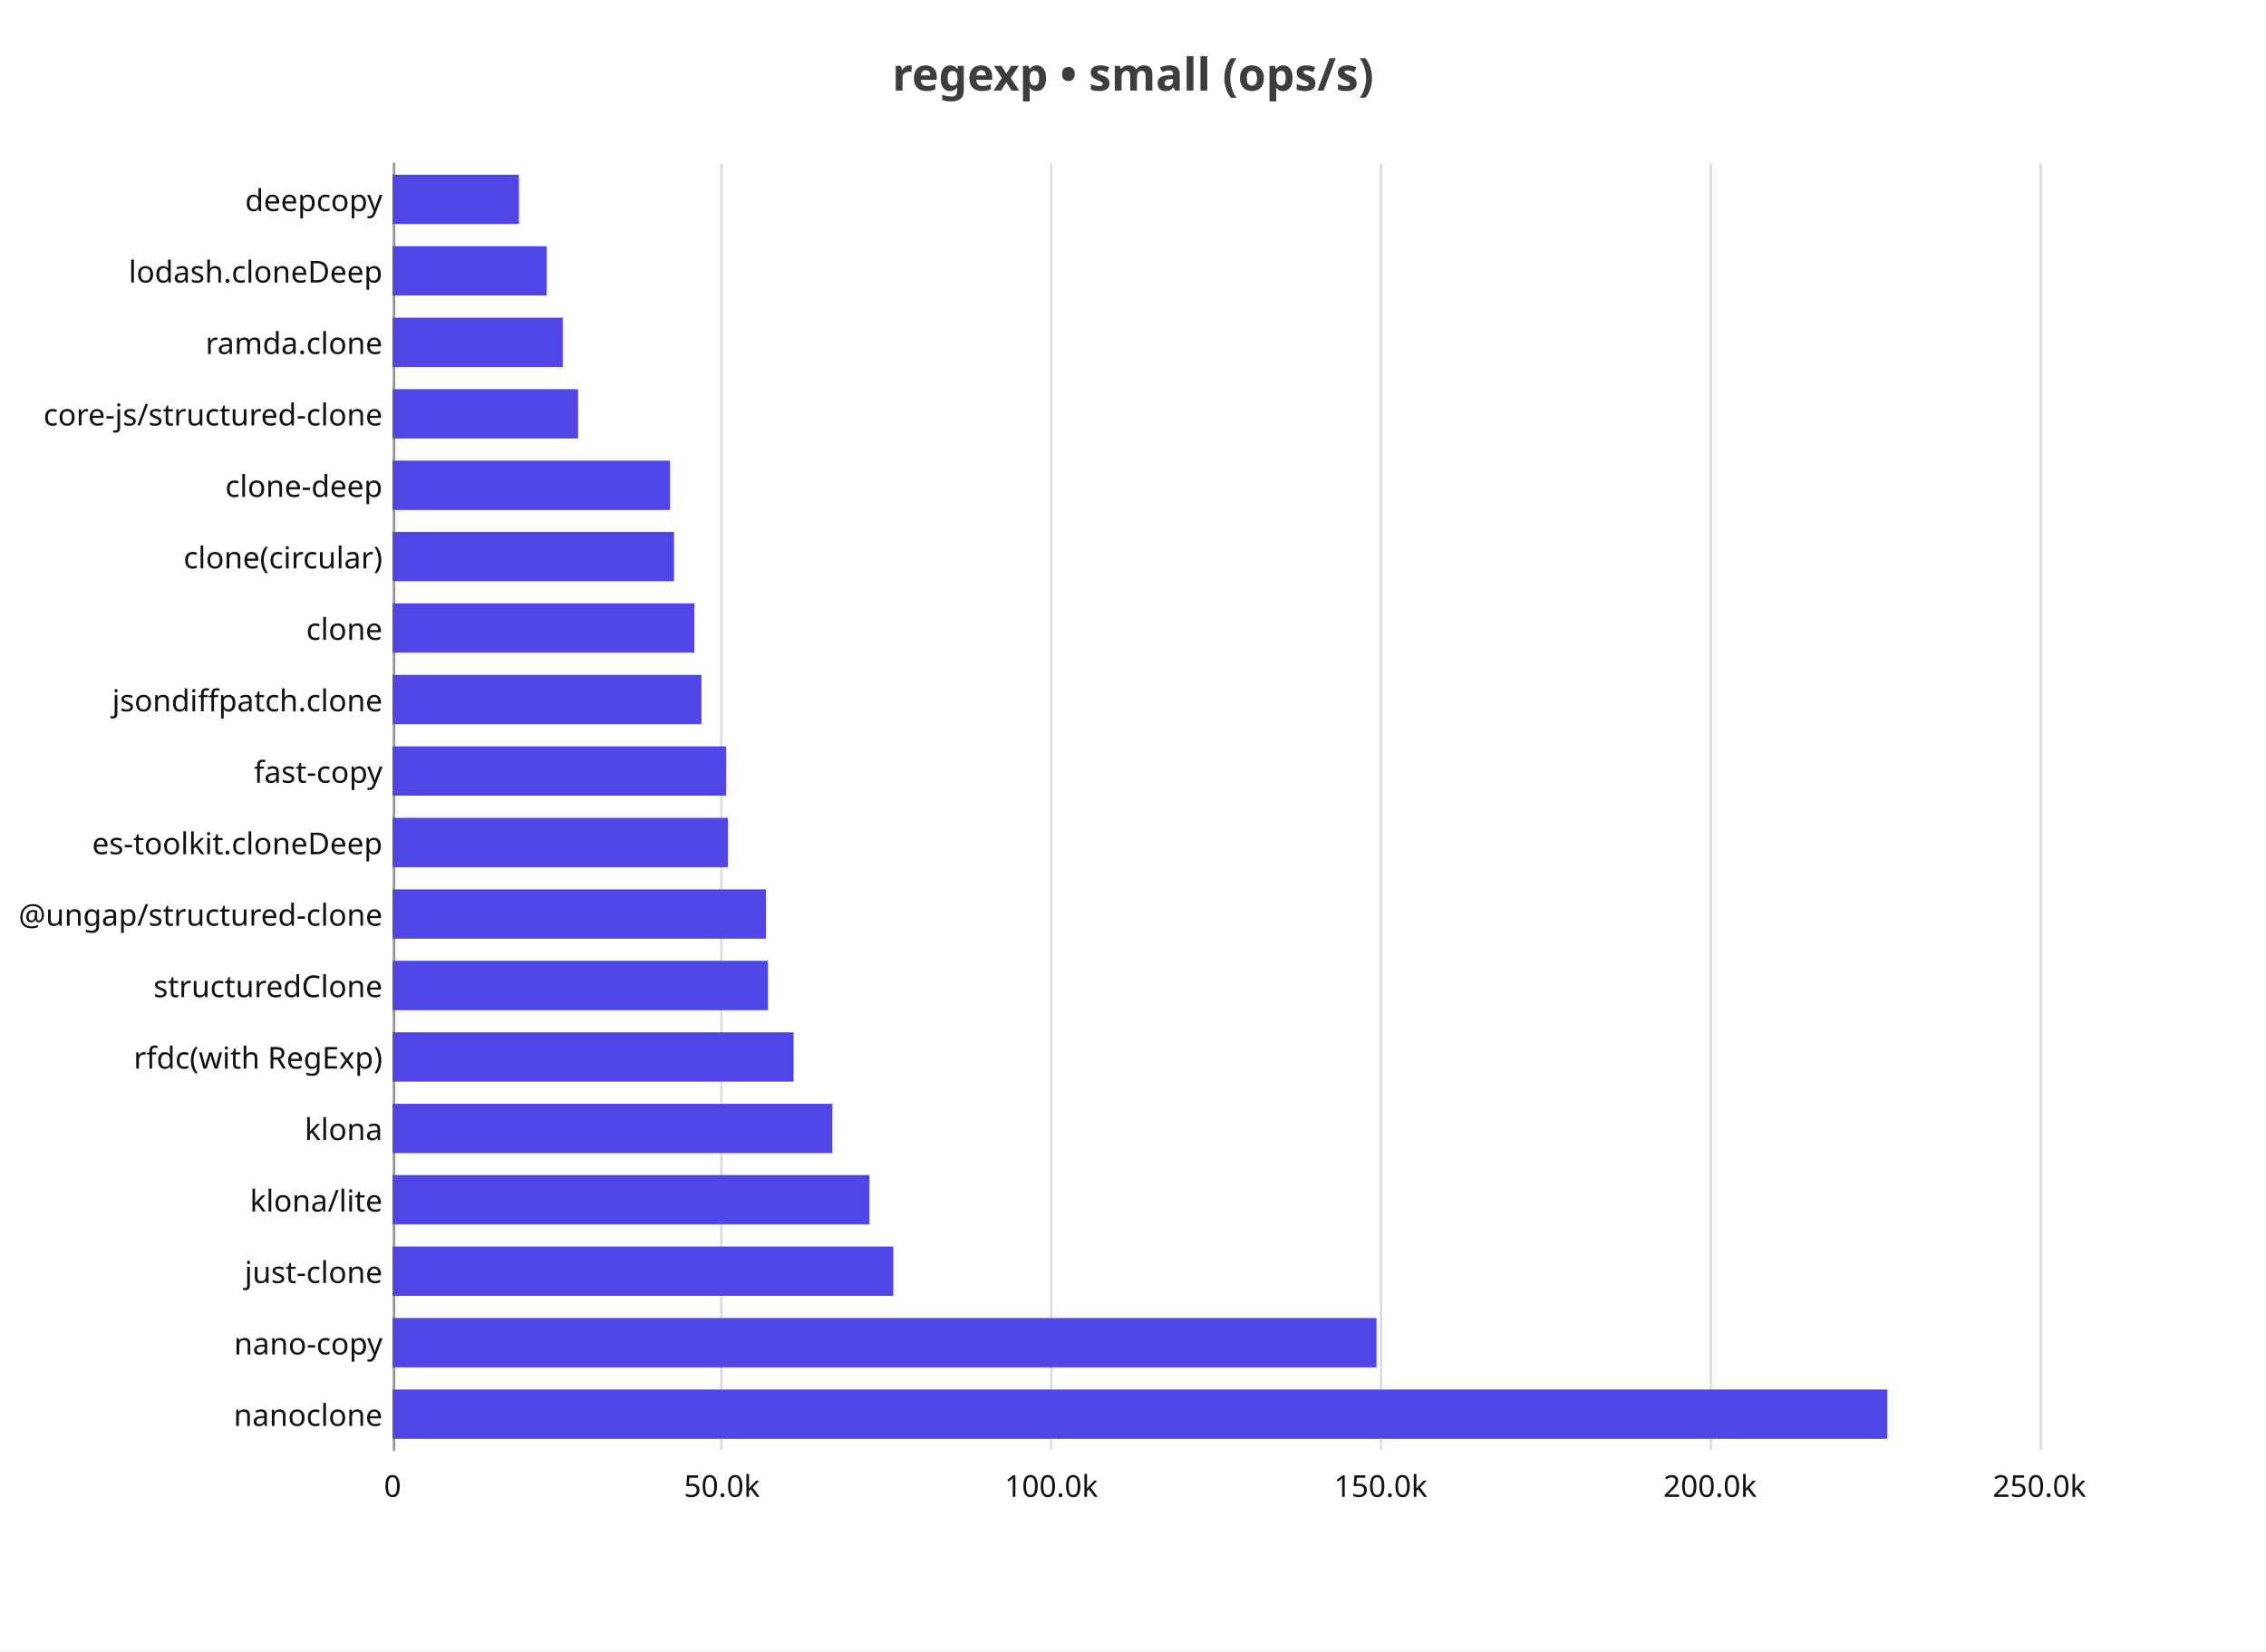
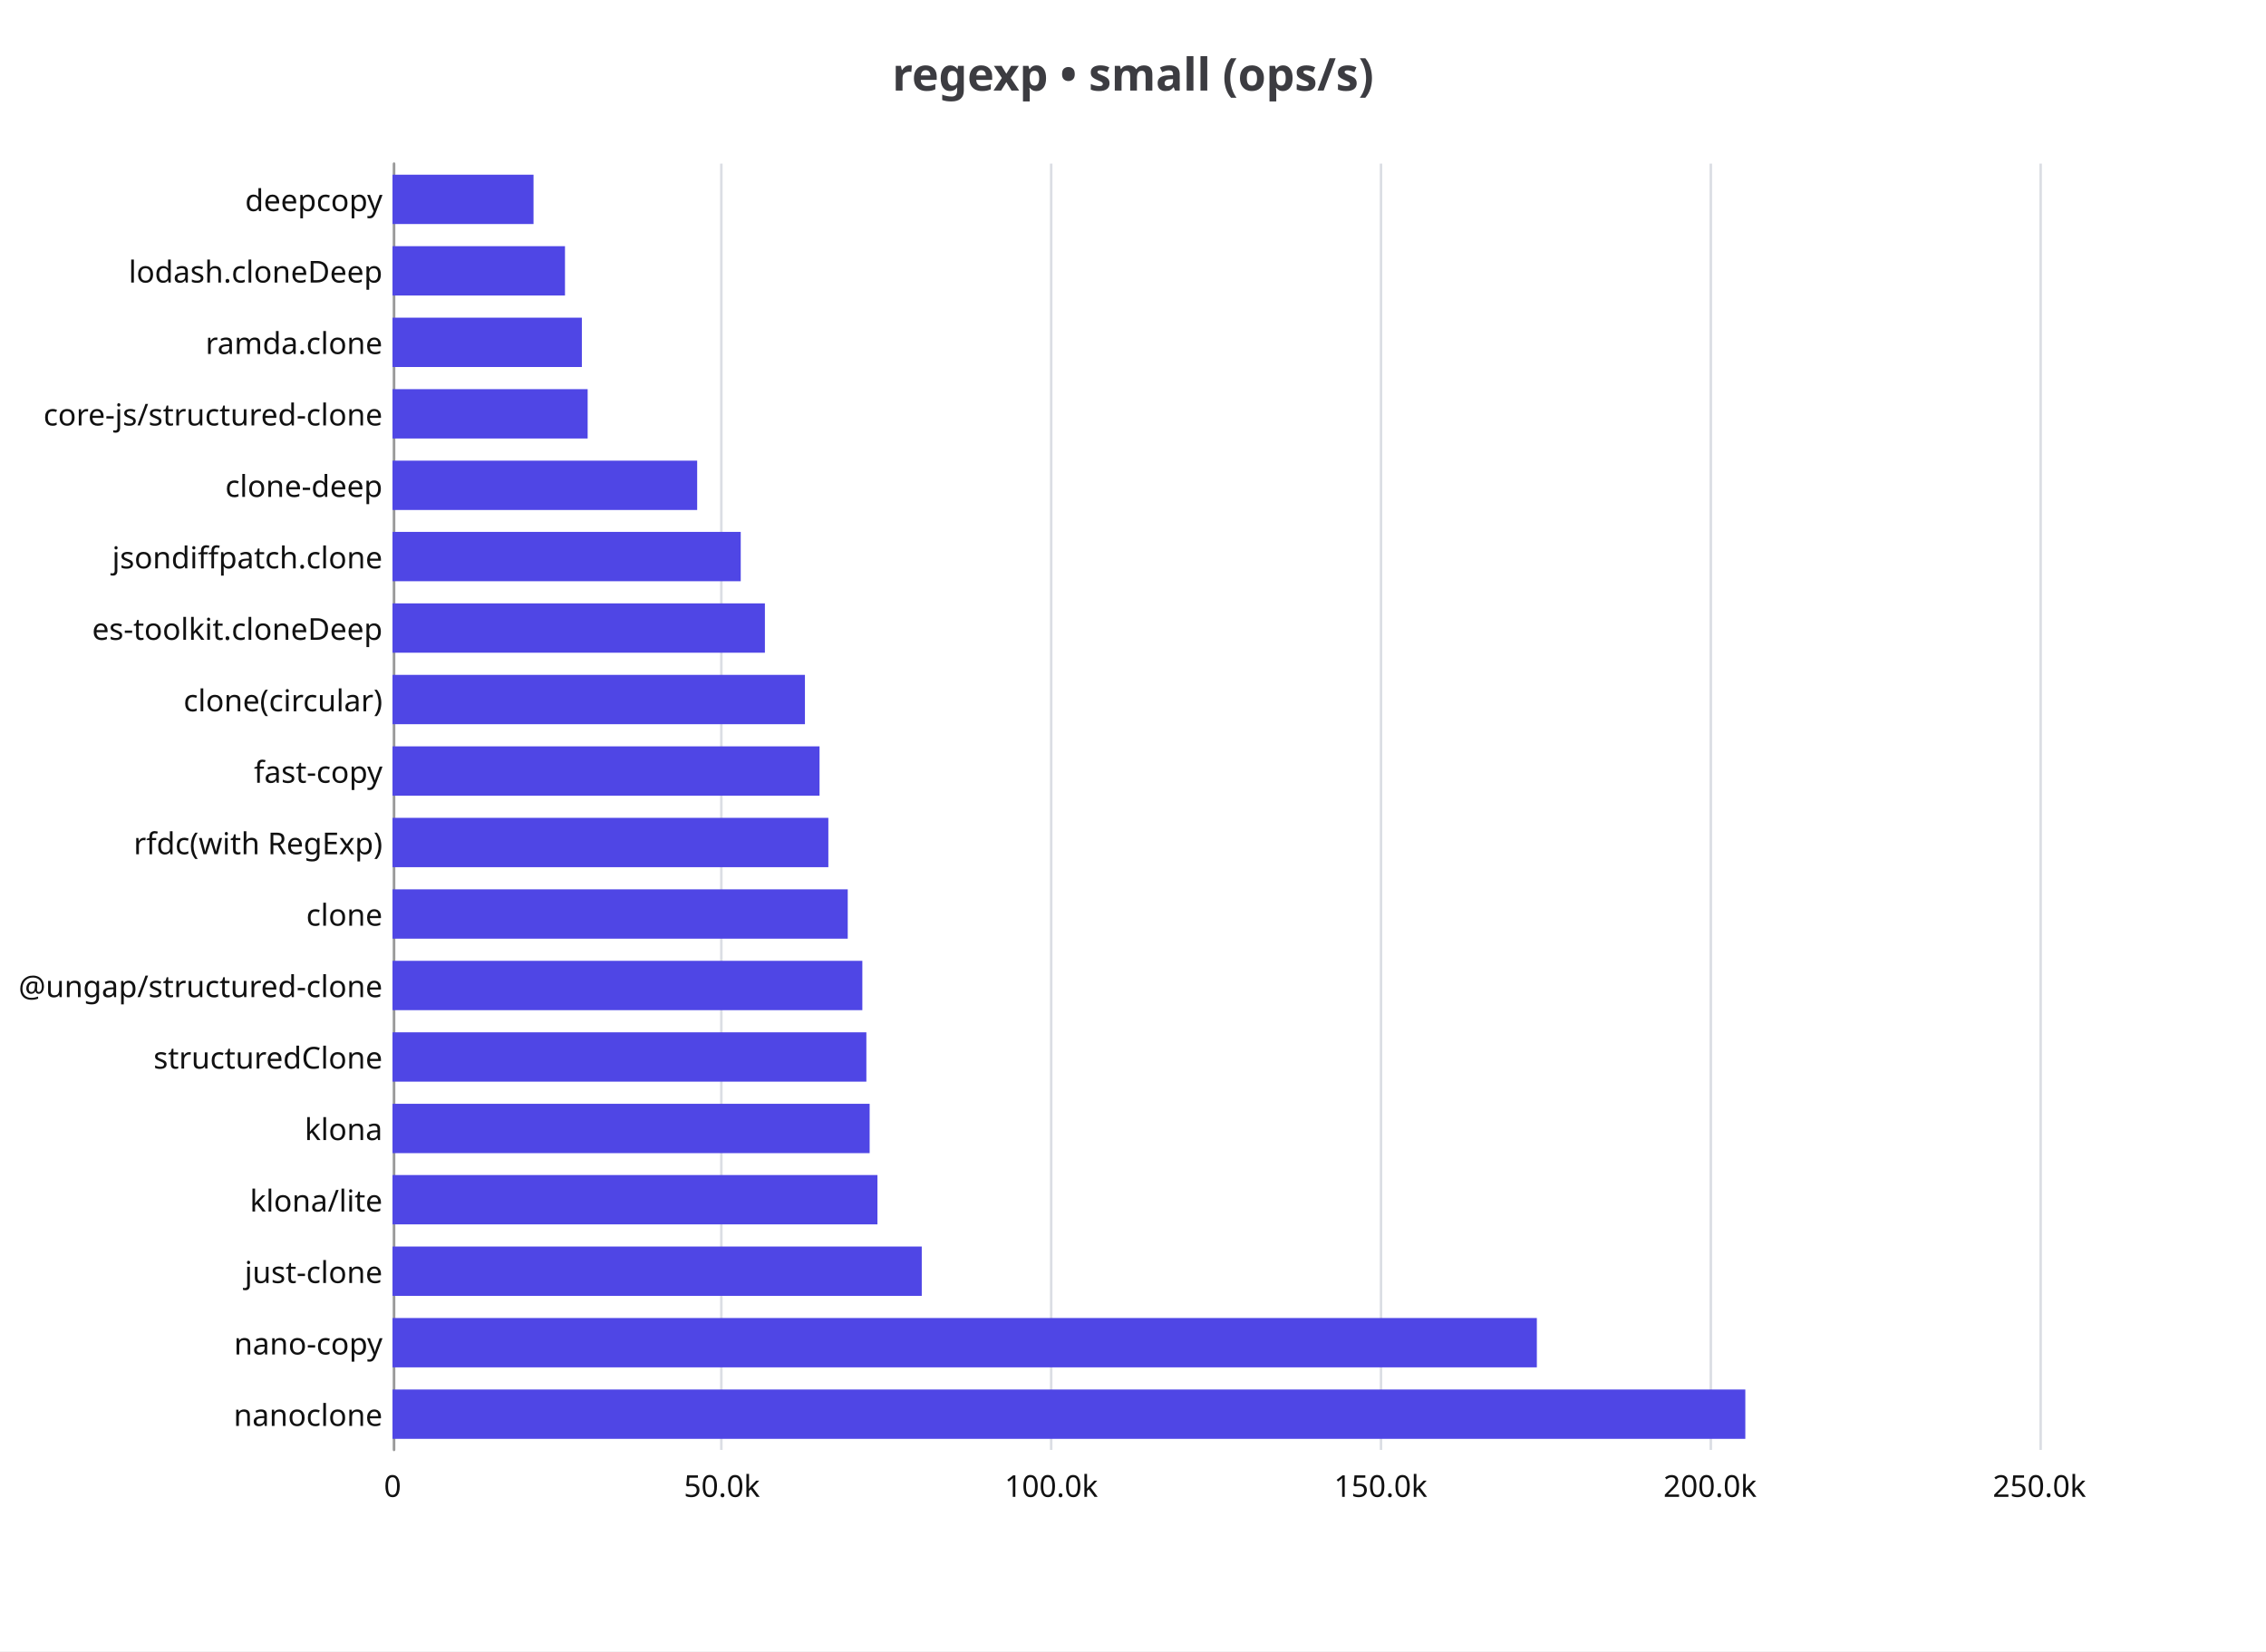
<svg xmlns="http://www.w3.org/2000/svg" width="900" height="656" version="1.1" baseProfile="full" viewBox="0 0 900 656">
  <rect width="900" height="656" x="0" y="0" fill="#ffffff" />
  <path d="M156.5 65L156.5 576" fill="none" pointer-events="visible" stroke="#dbdee4" class="zr4-cls-8" />
  <path d="M286.5 65L286.5 576" fill="none" pointer-events="visible" stroke="#dbdee4" class="zr4-cls-8" />
  <path d="M417.5 65L417.5 576" fill="none" pointer-events="visible" stroke="#dbdee4" class="zr4-cls-8" />
  <path d="M548.5 65L548.5 576" fill="none" pointer-events="visible" stroke="#dbdee4" class="zr4-cls-8" />
  <path d="M679.5 65L679.5 576" fill="none" pointer-events="visible" stroke="#dbdee4" class="zr4-cls-8" />
  <path d="M810.5 65L810.5 576" fill="none" pointer-events="visible" stroke="#dbdee4" class="zr4-cls-8" />
  <path d="M156.5 576L156.5 65" fill="none" pointer-events="visible" stroke="#999" stroke-linecap="round" class="zr4-cls-8" />
  <text dominant-baseline="central" text-anchor="end" style="font-size:12px;font-family:Microsoft YaHei;" xml:space="preserve" transform="translate(151.92 561.8056)" fill="#111">    nanoclone</text>
  <text dominant-baseline="central" text-anchor="end" style="font-size:12px;font-family:Microsoft YaHei;" xml:space="preserve" transform="translate(151.92 533.4167)" fill="#111">    nano-copy</text>
  <text dominant-baseline="central" text-anchor="end" style="font-size:12px;font-family:Microsoft YaHei;" xml:space="preserve" transform="translate(151.92 505.0278)" fill="#111">    just-clone</text>
  <text dominant-baseline="central" text-anchor="end" style="font-size:12px;font-family:Microsoft YaHei;" xml:space="preserve" transform="translate(151.92 476.6389)" fill="#111">    klona/lite</text>
  <text dominant-baseline="central" text-anchor="end" style="font-size:12px;font-family:Microsoft YaHei;" xml:space="preserve" transform="translate(151.92 448.25)" fill="#111">    klona</text>
-   <text dominant-baseline="central" text-anchor="end" style="font-size:12px;font-family:Microsoft YaHei;" xml:space="preserve" transform="translate(151.92 419.8611)" fill="#111">    rfdc(with RegExp)</text>
-   <text dominant-baseline="central" text-anchor="end" style="font-size:12px;font-family:Microsoft YaHei;" xml:space="preserve" transform="translate(151.92 391.4722)" fill="#111">    structuredClone</text>
-   <text dominant-baseline="central" text-anchor="end" style="font-size:12px;font-family:Microsoft YaHei;" xml:space="preserve" transform="translate(151.92 363.0833)" fill="#111">    @ungap/structured-clone</text>
-   <text dominant-baseline="central" text-anchor="end" style="font-size:12px;font-family:Microsoft YaHei;" xml:space="preserve" transform="translate(151.92 334.6944)" fill="#111">    es-toolkit.cloneDeep</text>
+   <text dominant-baseline="central" text-anchor="end" style="font-size:12px;font-family:Microsoft YaHei;" xml:space="preserve" transform="translate(151.92 419.8611)" fill="#111">    structuredClone</text>
+   <text dominant-baseline="central" text-anchor="end" style="font-size:12px;font-family:Microsoft YaHei;" xml:space="preserve" transform="translate(151.92 391.4722)" fill="#111">    @ungap/structured-clone</text>
+   <text dominant-baseline="central" text-anchor="end" style="font-size:12px;font-family:Microsoft YaHei;" xml:space="preserve" transform="translate(151.92 363.0833)" fill="#111">    clone</text>
+   <text dominant-baseline="central" text-anchor="end" style="font-size:12px;font-family:Microsoft YaHei;" xml:space="preserve" transform="translate(151.92 334.6944)" fill="#111">    rfdc(with RegExp)</text>
  <text dominant-baseline="central" text-anchor="end" style="font-size:12px;font-family:Microsoft YaHei;" xml:space="preserve" transform="translate(151.92 306.3056)" fill="#111">    fast-copy</text>
-   <text dominant-baseline="central" text-anchor="end" style="font-size:12px;font-family:Microsoft YaHei;" xml:space="preserve" transform="translate(151.92 277.9167)" fill="#111">    jsondiffpatch.clone</text>
-   <text dominant-baseline="central" text-anchor="end" style="font-size:12px;font-family:Microsoft YaHei;" xml:space="preserve" transform="translate(151.92 249.5278)" fill="#111">    clone</text>
-   <text dominant-baseline="central" text-anchor="end" style="font-size:12px;font-family:Microsoft YaHei;" xml:space="preserve" transform="translate(151.92 221.1389)" fill="#111">    clone(circular)</text>
+   <text dominant-baseline="central" text-anchor="end" style="font-size:12px;font-family:Microsoft YaHei;" xml:space="preserve" transform="translate(151.92 277.9167)" fill="#111">    clone(circular)</text>
+   <text dominant-baseline="central" text-anchor="end" style="font-size:12px;font-family:Microsoft YaHei;" xml:space="preserve" transform="translate(151.92 249.5278)" fill="#111">    es-toolkit.cloneDeep</text>
+   <text dominant-baseline="central" text-anchor="end" style="font-size:12px;font-family:Microsoft YaHei;" xml:space="preserve" transform="translate(151.92 221.1389)" fill="#111">    jsondiffpatch.clone</text>
  <text dominant-baseline="central" text-anchor="end" style="font-size:12px;font-family:Microsoft YaHei;" xml:space="preserve" transform="translate(151.92 192.75)" fill="#111">    clone-deep</text>
  <text dominant-baseline="central" text-anchor="end" style="font-size:12px;font-family:Microsoft YaHei;" xml:space="preserve" transform="translate(151.92 164.3611)" fill="#111">    core-js/structured-clone</text>
  <text dominant-baseline="central" text-anchor="end" style="font-size:12px;font-family:Microsoft YaHei;" xml:space="preserve" transform="translate(151.92 135.9722)" fill="#111">    ramda.clone</text>
  <text dominant-baseline="central" text-anchor="end" style="font-size:12px;font-family:Microsoft YaHei;" xml:space="preserve" transform="translate(151.92 107.5833)" fill="#111">    lodash.cloneDeep</text>
  <text dominant-baseline="central" text-anchor="end" style="font-size:12px;font-family:Microsoft YaHei;" xml:space="preserve" transform="translate(151.92 79.1944)" fill="#111">    deepcopy</text>
  <text dominant-baseline="central" text-anchor="middle" style="font-size:12px;font-family:Microsoft YaHei;" y="6" transform="translate(155.92 584)" fill="#111">0</text>
  <text dominant-baseline="central" text-anchor="middle" style="font-size:12px;font-family:Microsoft YaHei;" y="6" transform="translate(286.736 584)" fill="#111">50.0k</text>
  <text dominant-baseline="central" text-anchor="middle" style="font-size:12px;font-family:Microsoft YaHei;" y="6" transform="translate(417.552 584)" fill="#111">100.0k</text>
  <text dominant-baseline="central" text-anchor="middle" style="font-size:12px;font-family:Microsoft YaHei;" y="6" transform="translate(548.368 584)" fill="#111">150.0k</text>
  <text dominant-baseline="central" text-anchor="middle" style="font-size:12px;font-family:Microsoft YaHei;" y="6" transform="translate(679.184 584)" fill="#111">200.0k</text>
  <text dominant-baseline="central" text-anchor="middle" style="font-size:12px;font-family:Microsoft YaHei;" y="6" transform="translate(810 584)" fill="#111">250.0k</text>
-   <path d="M155.9 552l593.7 0l0 19.6l-593.7 0Z" fill="#4F46E5" ecmeta_series_index="0" ecmeta_data_index="0" ecmeta_ssr_type="chart" class="zr4-cls-9" />
-   <path d="M155.9 523.6l390.8 0l0 19.6l-390.8 0Z" fill="#4F46E5" ecmeta_series_index="0" ecmeta_data_index="1" ecmeta_ssr_type="chart" class="zr4-cls-9" />
-   <path d="M155.9 495.2l198.9 0l0 19.6l-198.9 0Z" fill="#4F46E5" ecmeta_series_index="0" ecmeta_data_index="2" ecmeta_ssr_type="chart" class="zr4-cls-9" />
-   <path d="M155.9 466.8l189.4 0l0 19.6l-189.4 0Z" fill="#4F46E5" ecmeta_series_index="0" ecmeta_data_index="3" ecmeta_ssr_type="chart" class="zr4-cls-9" />
-   <path d="M155.9 438.5l174.7 0l0 19.6l-174.7 0Z" fill="#4F46E5" ecmeta_series_index="0" ecmeta_data_index="4" ecmeta_ssr_type="chart" class="zr4-cls-9" />
-   <path d="M155.9 410.1l159.3 0l0 19.6l-159.3 0Z" fill="#4F46E5" ecmeta_series_index="0" ecmeta_data_index="5" ecmeta_ssr_type="chart" class="zr4-cls-9" />
-   <path d="M155.9 381.7l149.1 0l0 19.6l-149.1 0Z" fill="#4F46E5" ecmeta_series_index="0" ecmeta_data_index="6" ecmeta_ssr_type="chart" class="zr4-cls-9" />
-   <path d="M155.9 353.3l148.3 0l0 19.6l-148.3 0Z" fill="#4F46E5" ecmeta_series_index="0" ecmeta_data_index="7" ecmeta_ssr_type="chart" class="zr4-cls-9" />
-   <path d="M155.9 324.9l133.2 0l0 19.6l-133.2 0Z" fill="#4F46E5" ecmeta_series_index="0" ecmeta_data_index="8" ecmeta_ssr_type="chart" class="zr4-cls-9" />
-   <path d="M155.9 296.5l132.5 0l0 19.6l-132.5 0Z" fill="#4F46E5" ecmeta_series_index="0" ecmeta_data_index="9" ecmeta_ssr_type="chart" class="zr4-cls-9" />
-   <path d="M155.9 268.1l122.7 0l0 19.6l-122.7 0Z" fill="#4F46E5" ecmeta_series_index="0" ecmeta_data_index="10" ecmeta_ssr_type="chart" class="zr4-cls-9" />
-   <path d="M155.9 239.7l119.9 0l0 19.6l-119.9 0Z" fill="#4F46E5" ecmeta_series_index="0" ecmeta_data_index="11" ecmeta_ssr_type="chart" class="zr4-cls-9" />
-   <path d="M155.9 211.3l111.8 0l0 19.6l-111.8 0Z" fill="#4F46E5" ecmeta_series_index="0" ecmeta_data_index="12" ecmeta_ssr_type="chart" class="zr4-cls-9" />
-   <path d="M155.9 183l110.2 0l0 19.6l-110.2 0Z" fill="#4F46E5" ecmeta_series_index="0" ecmeta_data_index="13" ecmeta_ssr_type="chart" class="zr4-cls-9" />
-   <path d="M155.9 154.6l73.7 0l0 19.6l-73.7 0Z" fill="#4F46E5" ecmeta_series_index="0" ecmeta_data_index="14" ecmeta_ssr_type="chart" class="zr4-cls-9" />
-   <path d="M155.9 126.2l67.6 0l0 19.6l-67.6 0Z" fill="#4F46E5" ecmeta_series_index="0" ecmeta_data_index="15" ecmeta_ssr_type="chart" class="zr4-cls-9" />
-   <path d="M155.9 97.8l61.2 0l0 19.6l-61.2 0Z" fill="#4F46E5" ecmeta_series_index="0" ecmeta_data_index="16" ecmeta_ssr_type="chart" class="zr4-cls-9" />
-   <path d="M155.9 69.4l50.2 0l0 19.6l-50.2 0Z" fill="#4F46E5" ecmeta_series_index="0" ecmeta_data_index="17" ecmeta_ssr_type="chart" class="zr4-cls-9" />
+   <path d="M155.9 552l537.3 0l0 19.6l-537.3 0Z" fill="#4F46E5" ecmeta_series_index="0" ecmeta_data_index="0" ecmeta_ssr_type="chart" class="zr4-cls-9" />
+   <path d="M155.9 523.6l454.5 0l0 19.6l-454.5 0Z" fill="#4F46E5" ecmeta_series_index="0" ecmeta_data_index="1" ecmeta_ssr_type="chart" class="zr4-cls-9" />
+   <path d="M155.9 495.2l210.2 0l0 19.6l-210.2 0Z" fill="#4F46E5" ecmeta_series_index="0" ecmeta_data_index="2" ecmeta_ssr_type="chart" class="zr4-cls-9" />
+   <path d="M155.9 466.8l192.6 0l0 19.6l-192.6 0Z" fill="#4F46E5" ecmeta_series_index="0" ecmeta_data_index="3" ecmeta_ssr_type="chart" class="zr4-cls-9" />
+   <path d="M155.9 438.5l189.5 0l0 19.6l-189.5 0Z" fill="#4F46E5" ecmeta_series_index="0" ecmeta_data_index="4" ecmeta_ssr_type="chart" class="zr4-cls-9" />
+   <path d="M155.9 410.1l188.2 0l0 19.6l-188.2 0Z" fill="#4F46E5" ecmeta_series_index="0" ecmeta_data_index="5" ecmeta_ssr_type="chart" class="zr4-cls-9" />
+   <path d="M155.9 381.7l186.6 0l0 19.6l-186.6 0Z" fill="#4F46E5" ecmeta_series_index="0" ecmeta_data_index="6" ecmeta_ssr_type="chart" class="zr4-cls-9" />
+   <path d="M155.9 353.3l180.8 0l0 19.6l-180.8 0Z" fill="#4F46E5" ecmeta_series_index="0" ecmeta_data_index="7" ecmeta_ssr_type="chart" class="zr4-cls-9" />
+   <path d="M155.9 324.9l173.1 0l0 19.6l-173.1 0Z" fill="#4F46E5" ecmeta_series_index="0" ecmeta_data_index="8" ecmeta_ssr_type="chart" class="zr4-cls-9" />
+   <path d="M155.9 296.5l169.6 0l0 19.6l-169.6 0Z" fill="#4F46E5" ecmeta_series_index="0" ecmeta_data_index="9" ecmeta_ssr_type="chart" class="zr4-cls-9" />
+   <path d="M155.9 268.1l163.8 0l0 19.6l-163.8 0Z" fill="#4F46E5" ecmeta_series_index="0" ecmeta_data_index="10" ecmeta_ssr_type="chart" class="zr4-cls-9" />
+   <path d="M155.9 239.7l147.9 0l0 19.6l-147.9 0Z" fill="#4F46E5" ecmeta_series_index="0" ecmeta_data_index="11" ecmeta_ssr_type="chart" class="zr4-cls-9" />
+   <path d="M155.9 211.3l138.3 0l0 19.6l-138.3 0Z" fill="#4F46E5" ecmeta_series_index="0" ecmeta_data_index="12" ecmeta_ssr_type="chart" class="zr4-cls-9" />
+   <path d="M155.9 183l121 0l0 19.6l-121 0Z" fill="#4F46E5" ecmeta_series_index="0" ecmeta_data_index="13" ecmeta_ssr_type="chart" class="zr4-cls-9" />
+   <path d="M155.9 154.6l77.5 0l0 19.6l-77.5 0Z" fill="#4F46E5" ecmeta_series_index="0" ecmeta_data_index="14" ecmeta_ssr_type="chart" class="zr4-cls-9" />
+   <path d="M155.9 126.2l75.2 0l0 19.6l-75.2 0Z" fill="#4F46E5" ecmeta_series_index="0" ecmeta_data_index="15" ecmeta_ssr_type="chart" class="zr4-cls-9" />
+   <path d="M155.9 97.8l68.5 0l0 19.6l-68.5 0Z" fill="#4F46E5" ecmeta_series_index="0" ecmeta_data_index="16" ecmeta_ssr_type="chart" class="zr4-cls-9" />
+   <path d="M155.9 69.4l56 0l0 19.6l-56 0Z" fill="#4F46E5" ecmeta_series_index="0" ecmeta_data_index="17" ecmeta_ssr_type="chart" class="zr4-cls-9" />
  <path d="M-97.7 -5l195.4 0l0 28l-195.4 0Z" transform="translate(450 20)" fill="rgb(0,0,0)" fill-opacity="0" stroke="#3c3c41" stroke-width="0" class="zr4-cls-8" />
  <text dominant-baseline="central" text-anchor="middle" style="font-size:18px;font-family:Microsoft YaHei;font-weight:bold;" xml:space="preserve" y="9" transform="translate(450 20)" fill="#3c3c41">regexp • small (ops/s)</text>
  <style>
.zr4-cls-8:hover {
pointer-events:none;
}
.zr4-cls-9:hover {
cursor:pointer;
fill:rgba(86,77,251,1);
}



</style>
</svg>
